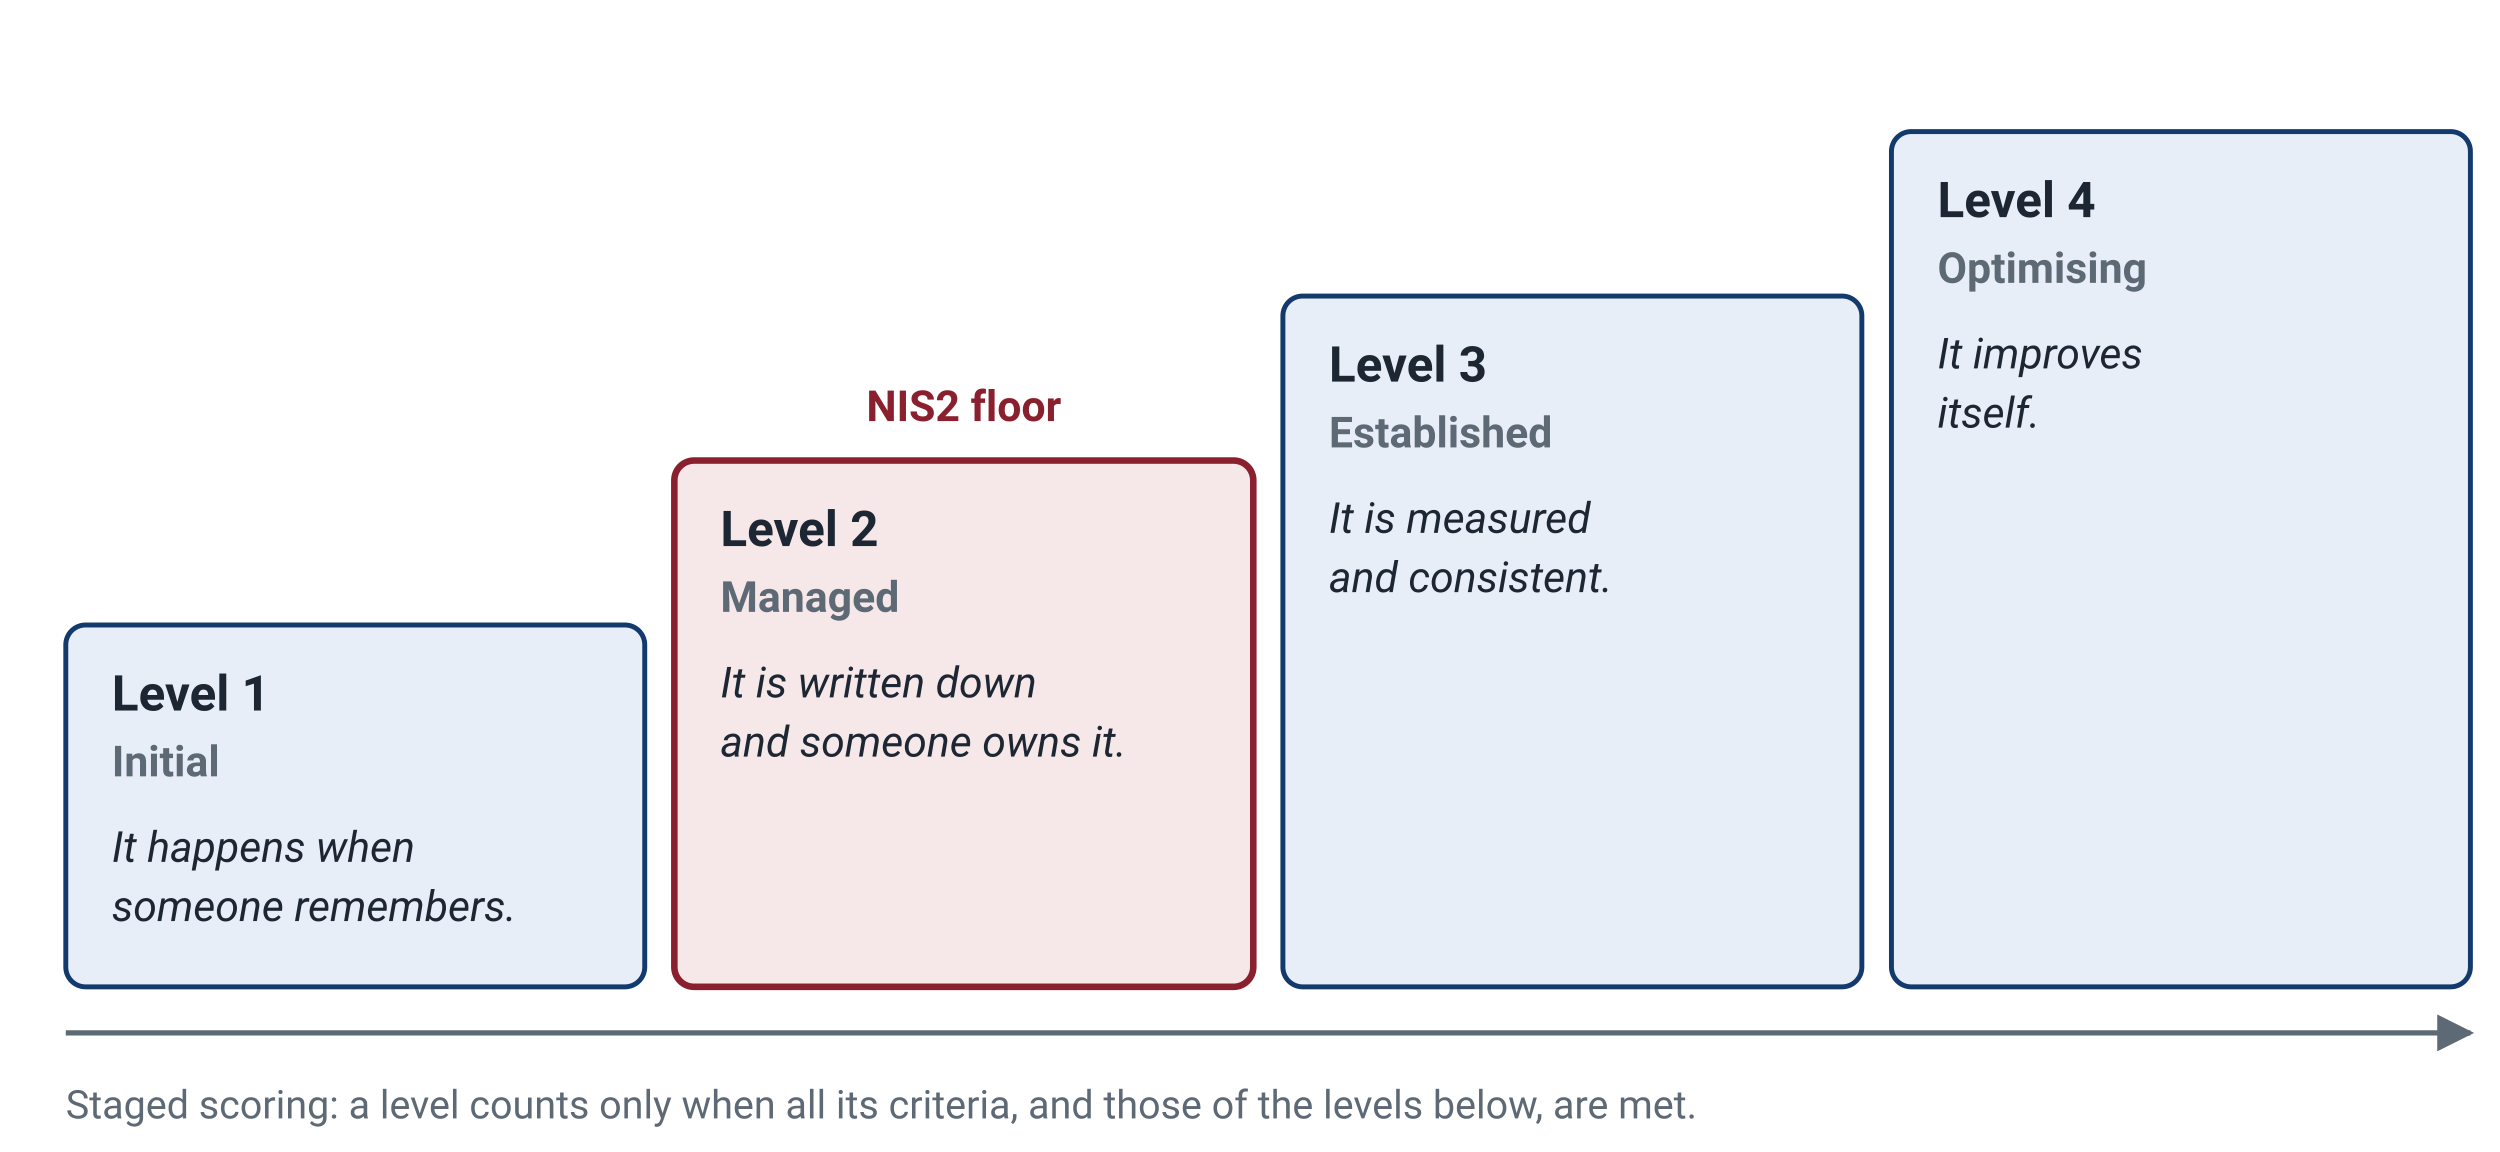
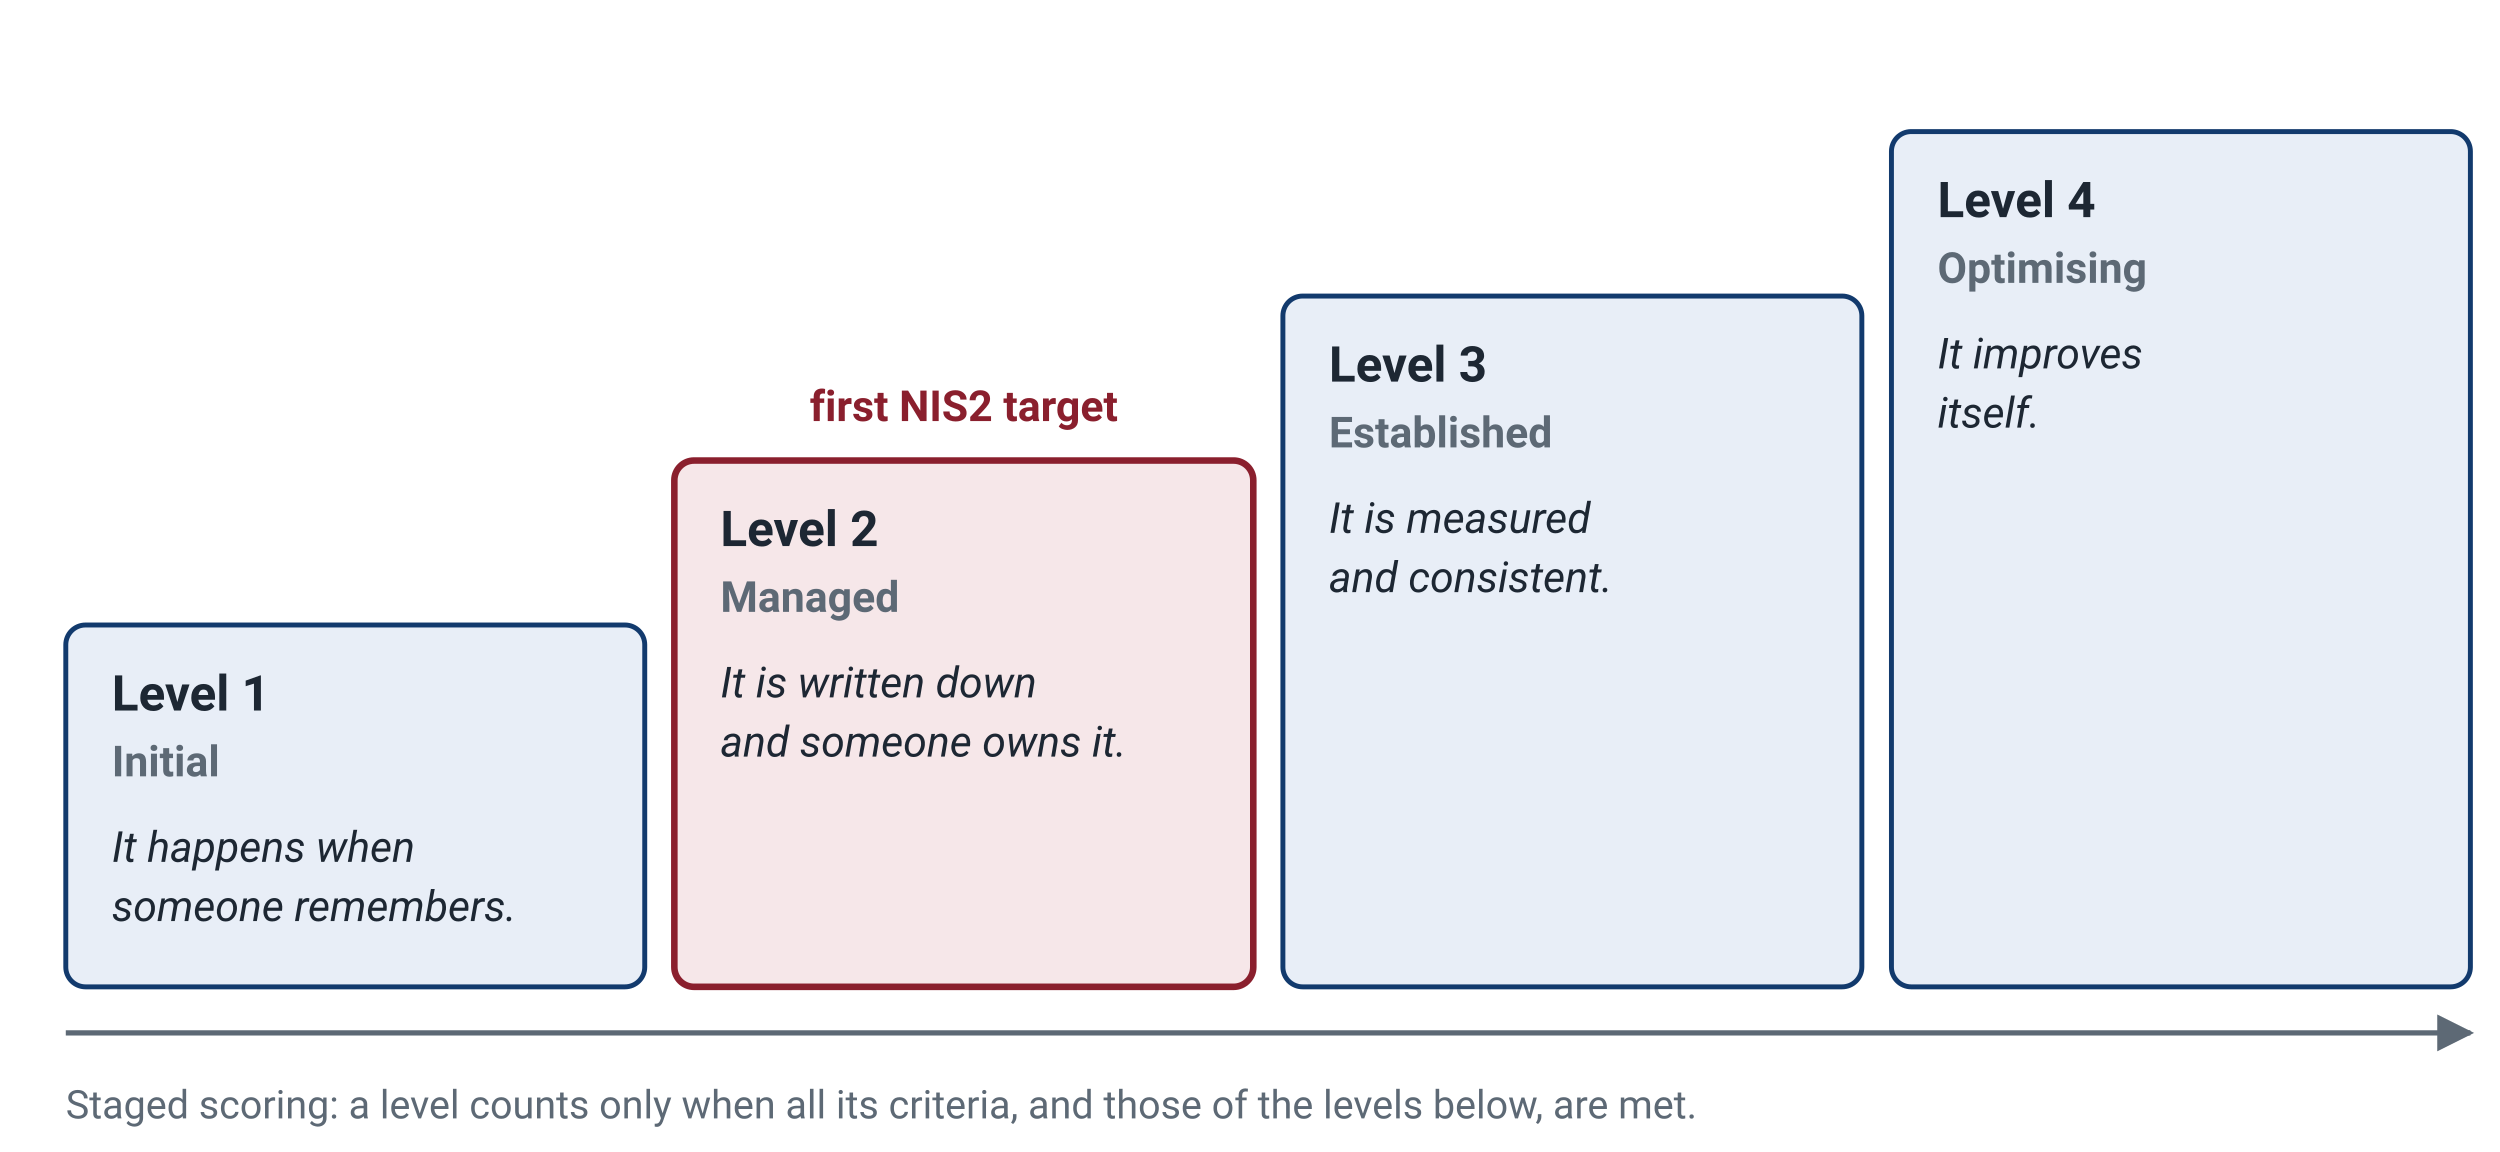
<svg xmlns="http://www.w3.org/2000/svg" viewBox="0 0 760 350" width="760" height="350" role="img" aria-labelledby="title desc" font-family="'IBM Plex Sans', -apple-system, 'Segoe UI', Roboto, Helvetica, Arial, sans-serif">
  <defs>
    <marker id="arr" viewBox="0 0 10 10" refX="9" refY="5" markerWidth="7" markerHeight="7" orient="auto-start-reverse">
      <path d="M0,0 L10,5 L0,10 z" fill="#5d6975" />
    </marker>
    <marker id="arr-eu" viewBox="0 0 10 10" refX="9" refY="5" markerWidth="7" markerHeight="7" orient="auto-start-reverse">
      <path d="M0,0 L10,5 L0,10 z" fill="#123a6d" />
    </marker>
  </defs>
  <rect x="20" y="190" width="176" height="110" rx="6" fill="#e8eef7" stroke="#123a6d" stroke-width="1.5" />
  <text x="34" y="216" font-size="15" font-weight="700" fill="#1d2733" text-anchor="start">Level 1</text>
  <text x="34" y="236" font-size="13" font-weight="600" fill="#5d6975" text-anchor="start">Initial</text>
  <text x="34" y="262" font-size="13" font-weight="400" fill="#1d2733" text-anchor="start" font-style="italic">It happens when</text>
  <text x="34" y="280" font-size="13" font-weight="400" fill="#1d2733" text-anchor="start" font-style="italic">someone remembers.</text>
  <rect x="205" y="140" width="176" height="160" rx="6" fill="#f6e7e9" stroke="#8a1f2d" stroke-width="2" />
-   <text x="293.0" y="128" font-size="13" font-weight="700" fill="#8a1f2d" text-anchor="middle">NIS2 floor</text>
+   <text x="293.0" y="128" font-size="13" font-weight="700" fill="#8a1f2d" text-anchor="middle">first NIS2 target</text>
  <text x="219" y="166" font-size="15" font-weight="700" fill="#1d2733" text-anchor="start">Level 2</text>
  <text x="219" y="186" font-size="13" font-weight="600" fill="#5d6975" text-anchor="start">Managed</text>
  <text x="219" y="212" font-size="13" font-weight="400" fill="#1d2733" text-anchor="start" font-style="italic">It is written down</text>
  <text x="219" y="230" font-size="13" font-weight="400" fill="#1d2733" text-anchor="start" font-style="italic">and someone owns it.</text>
  <rect x="390" y="90" width="176" height="210" rx="6" fill="#e8eef7" stroke="#123a6d" stroke-width="1.5" />
  <text x="404" y="116" font-size="15" font-weight="700" fill="#1d2733" text-anchor="start">Level 3</text>
  <text x="404" y="136" font-size="13" font-weight="600" fill="#5d6975" text-anchor="start">Established</text>
  <text x="404" y="162" font-size="13" font-weight="400" fill="#1d2733" text-anchor="start" font-style="italic">It is measured</text>
  <text x="404" y="180" font-size="13" font-weight="400" fill="#1d2733" text-anchor="start" font-style="italic">and consistent.</text>
  <rect x="575" y="40" width="176" height="260" rx="6" fill="#e8eef7" stroke="#123a6d" stroke-width="1.5" />
  <text x="589" y="66" font-size="15" font-weight="700" fill="#1d2733" text-anchor="start">Level 4</text>
  <text x="589" y="86" font-size="13" font-weight="600" fill="#5d6975" text-anchor="start">Optimising</text>
  <text x="589" y="112" font-size="13" font-weight="400" fill="#1d2733" text-anchor="start" font-style="italic">It improves</text>
  <text x="589" y="130" font-size="13" font-weight="400" fill="#1d2733" text-anchor="start" font-style="italic">itself.</text>
  <path d="M20,314 L751,314" fill="none" stroke="#5d6975" stroke-width="1.6" marker-end="url(#arr)" />
  <text x="20" y="340" font-size="12" font-weight="400" fill="#5d6975" text-anchor="start">Staged scoring: a level counts only when all its criteria, and those of the levels below, are met.</text>
</svg>
